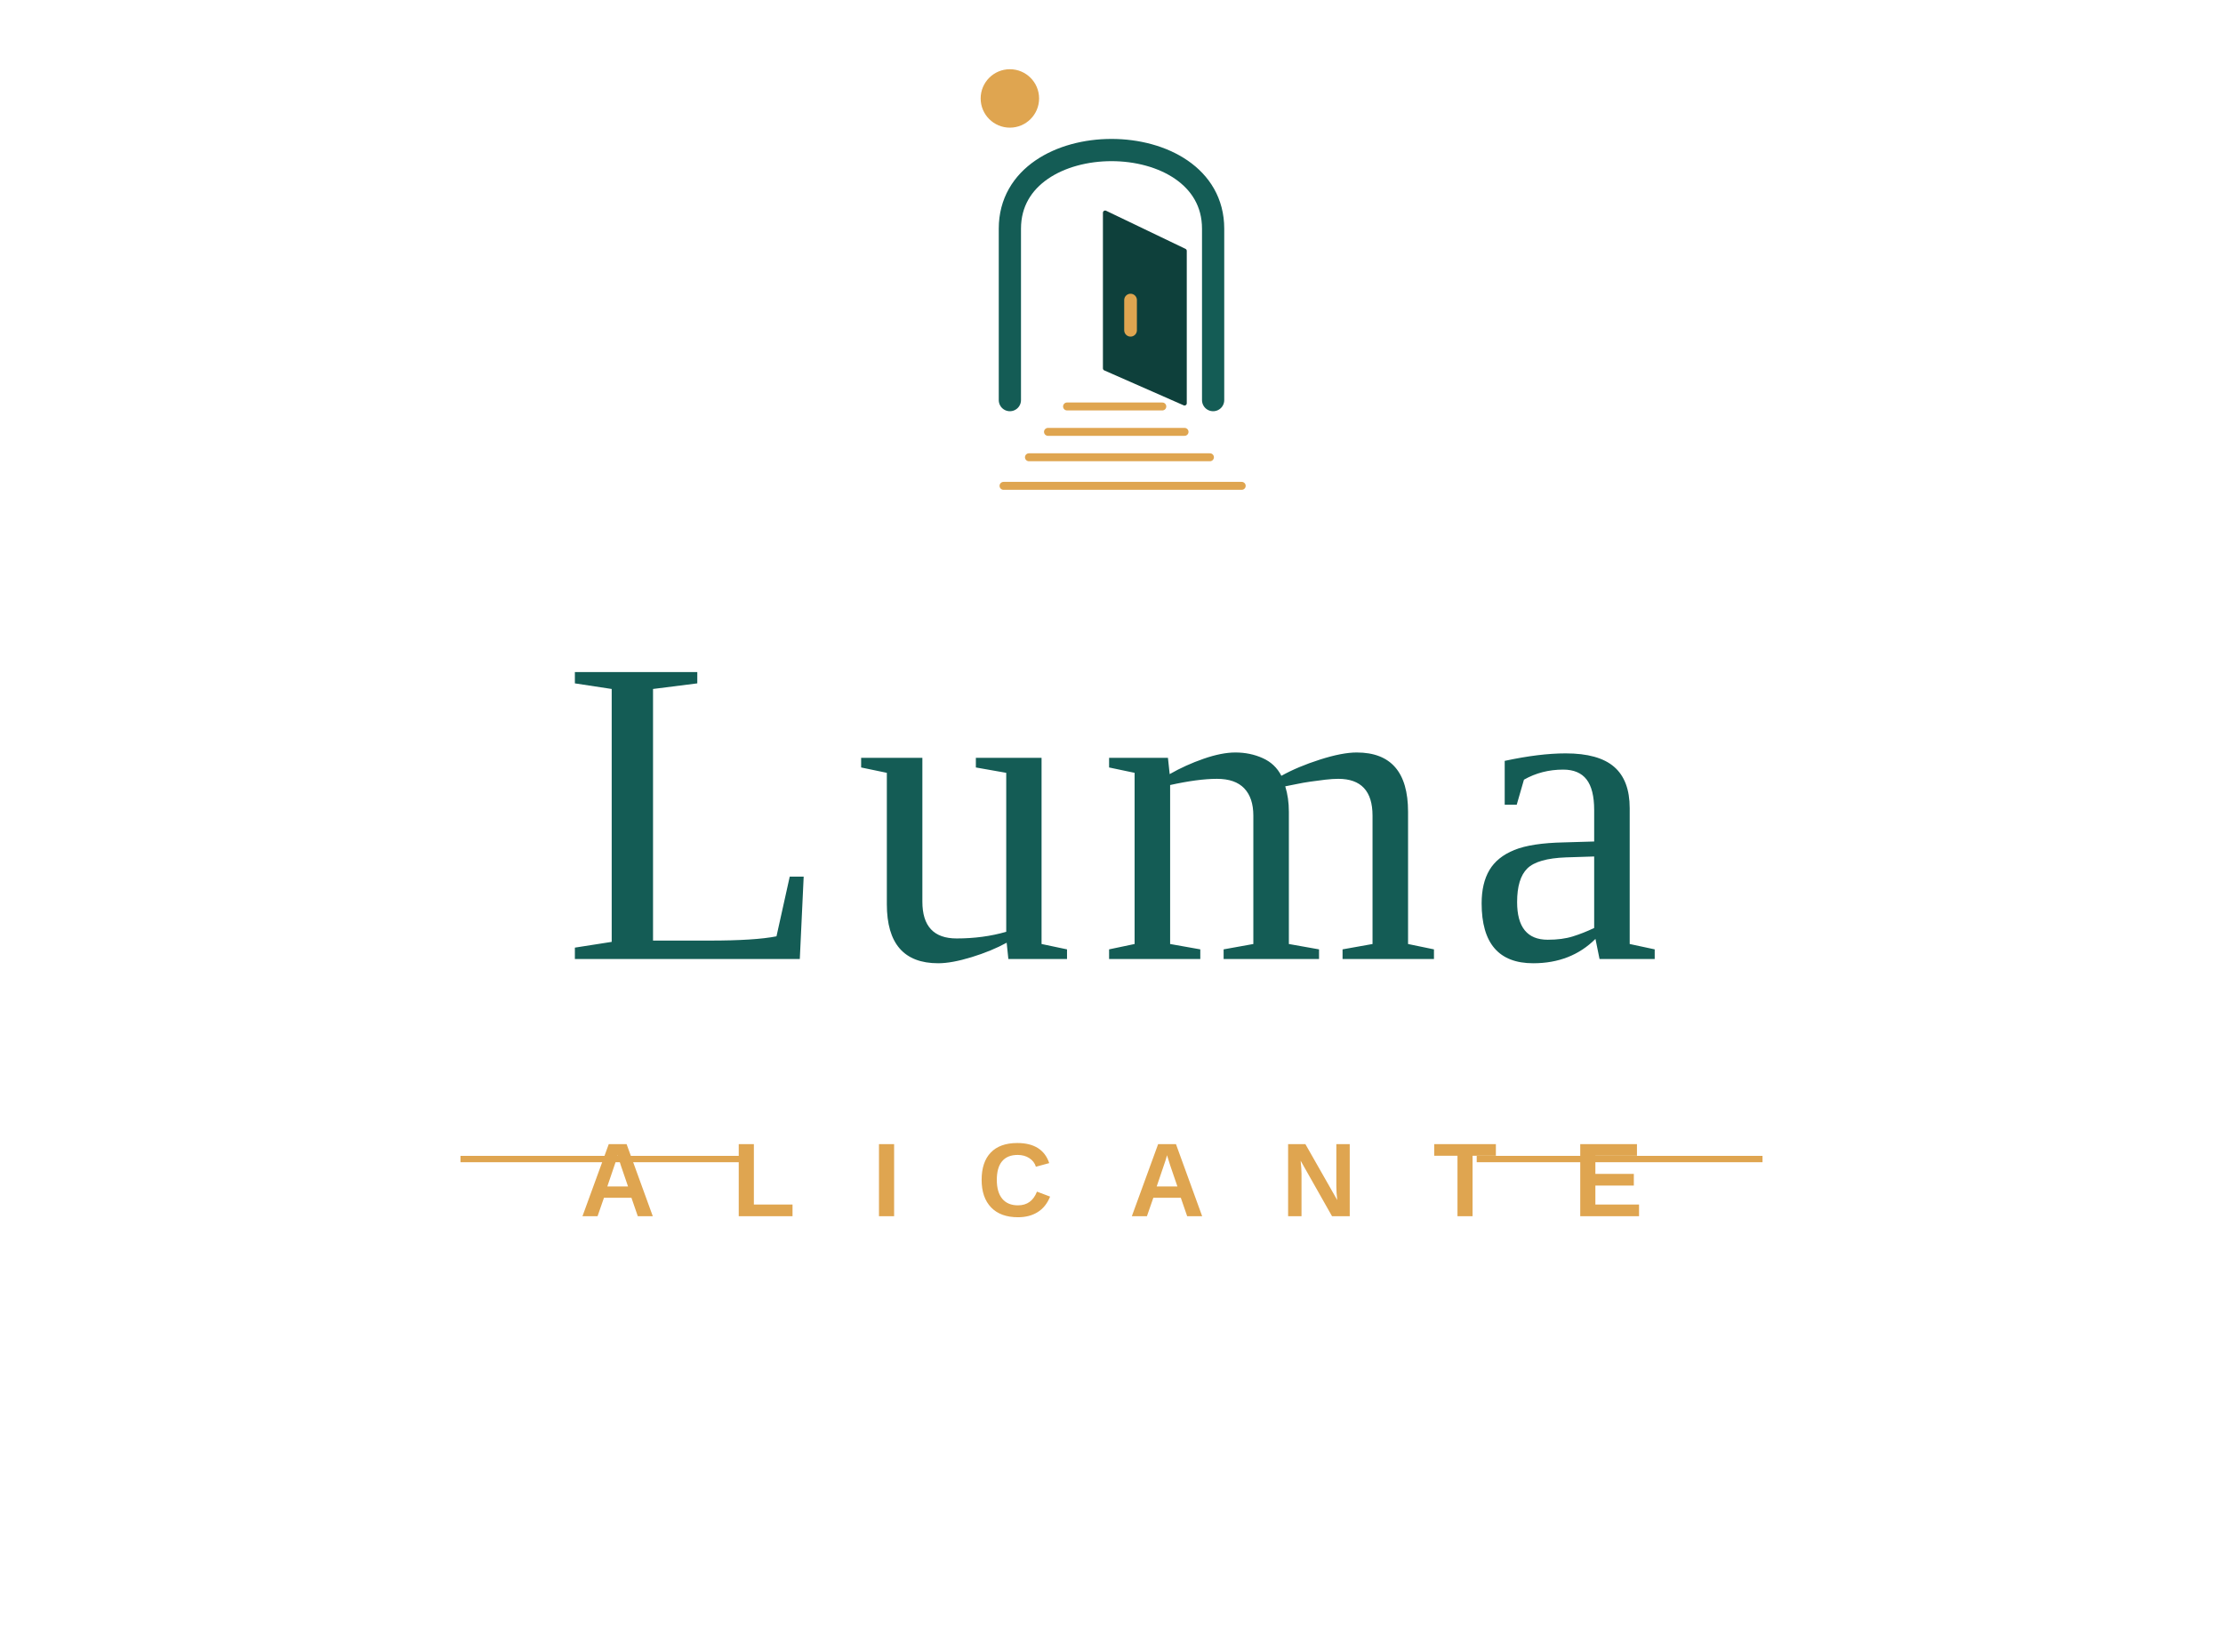
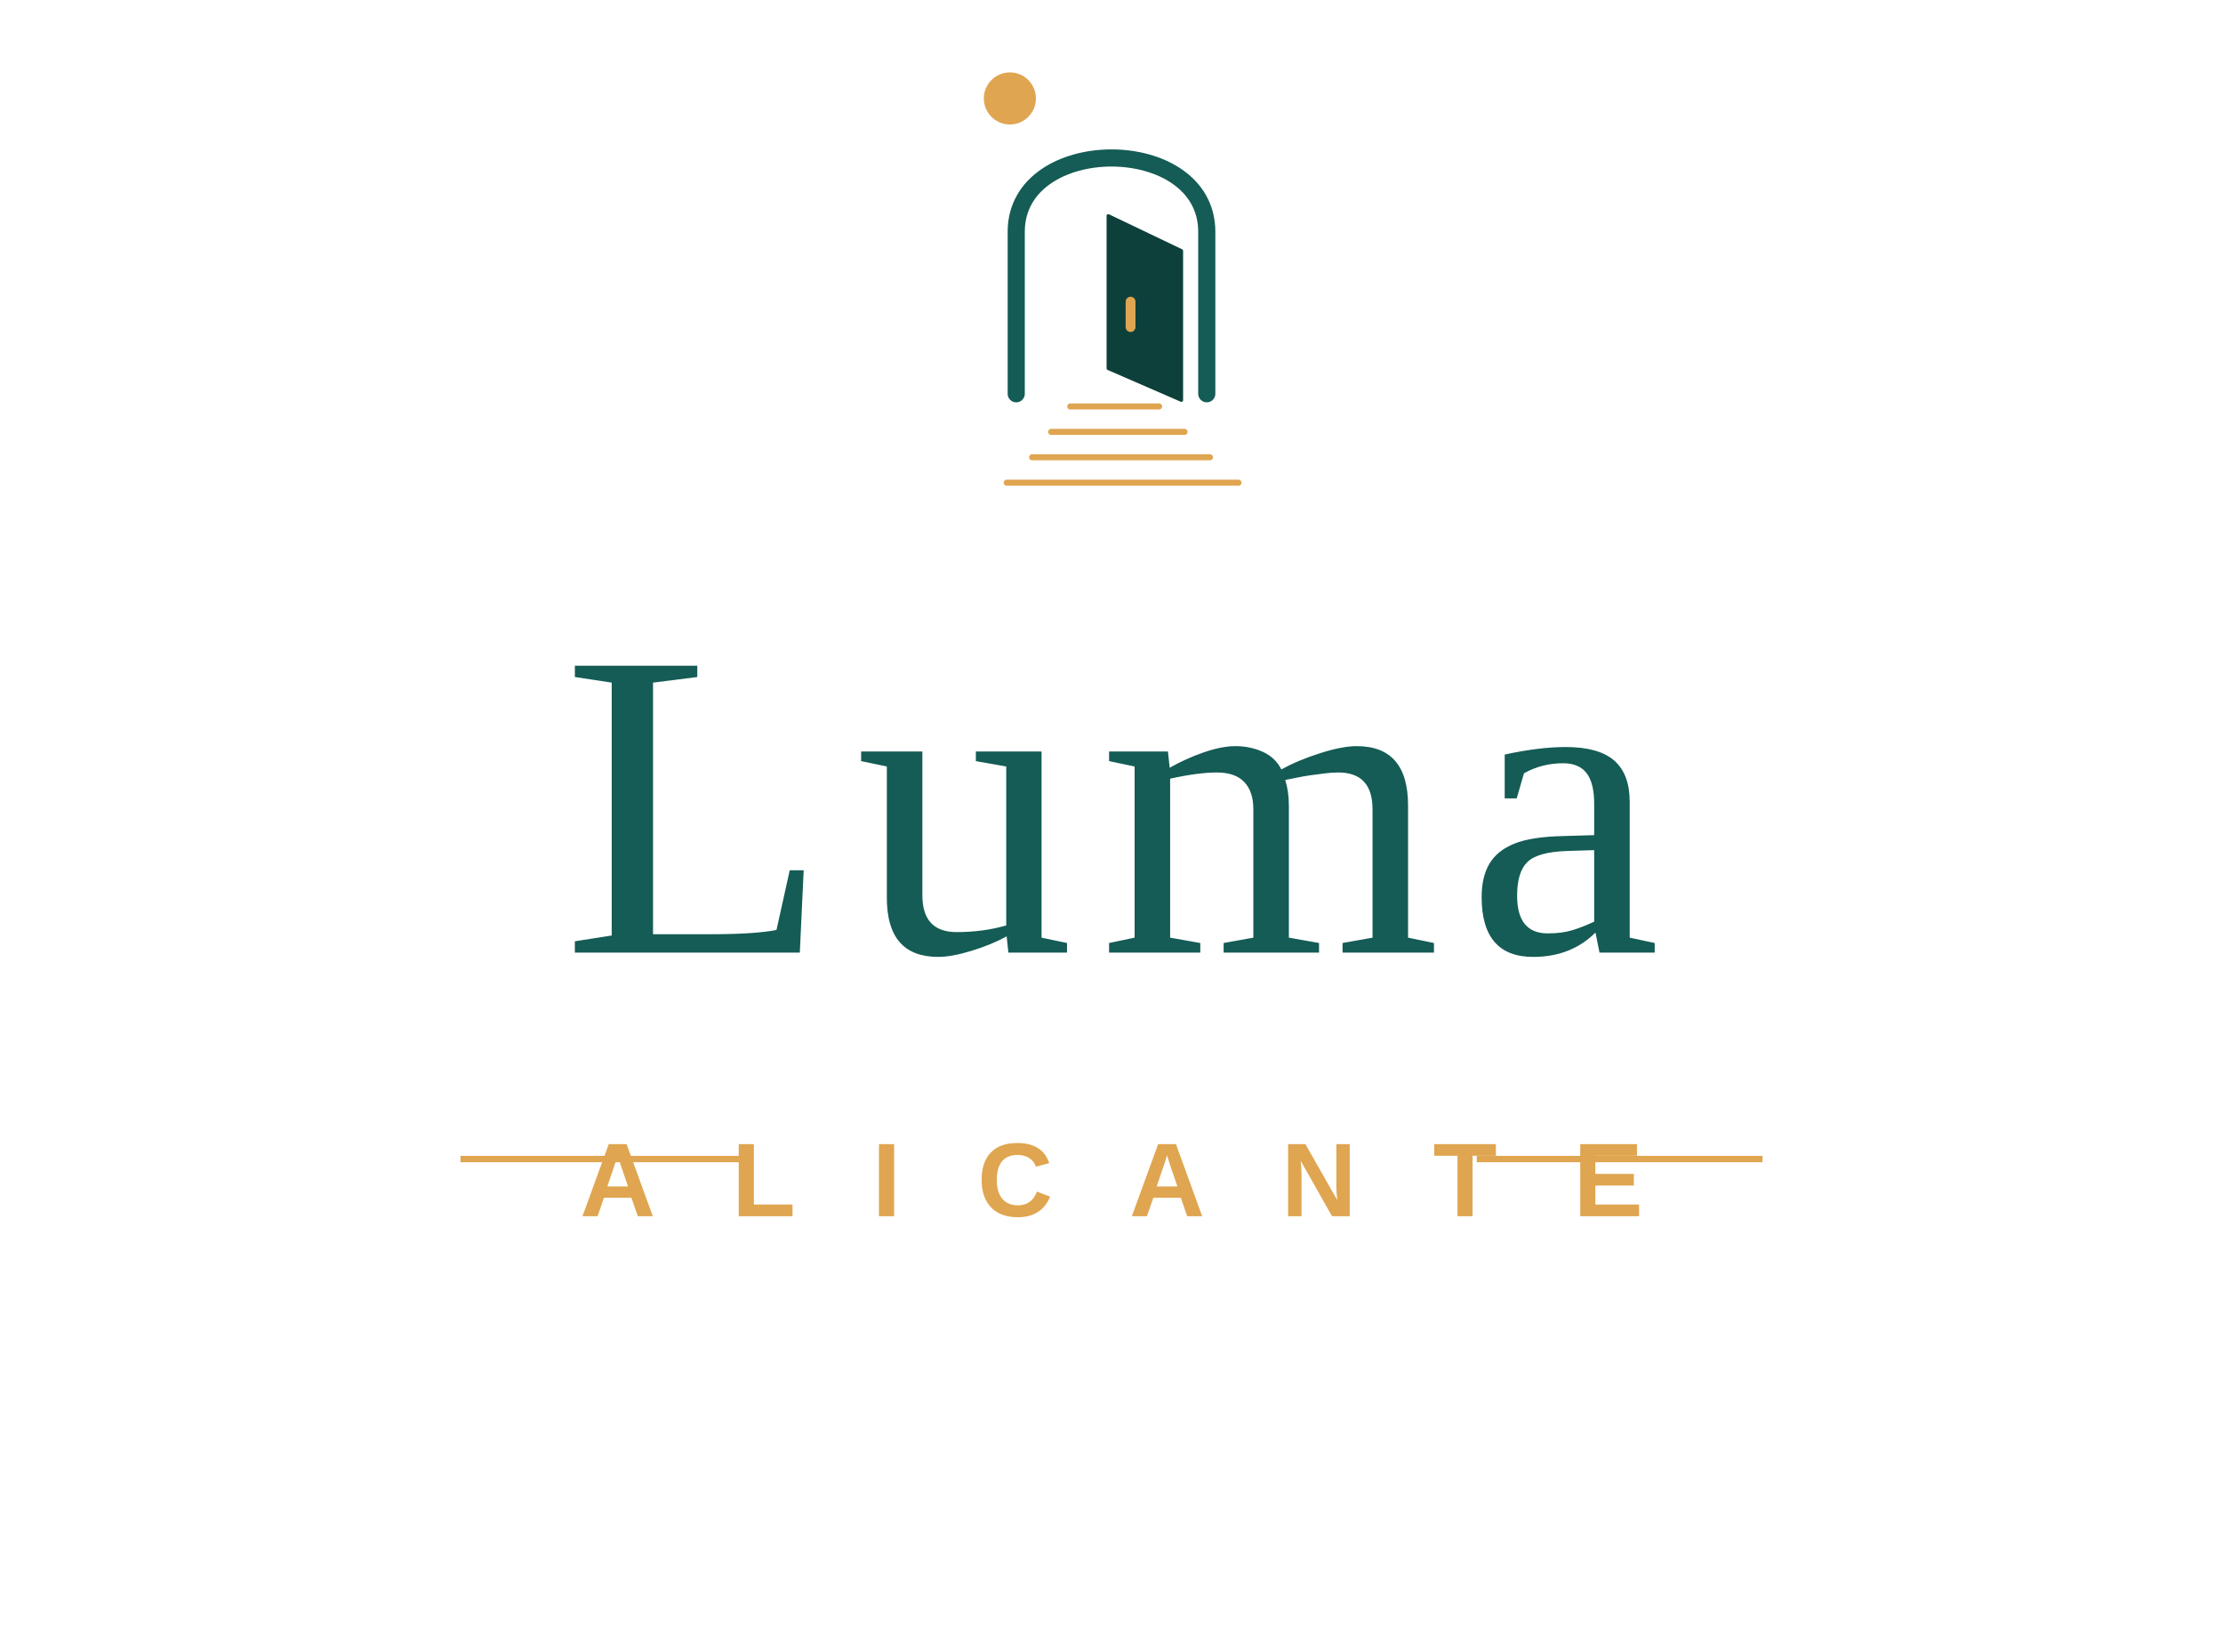
- <svg xmlns="http://www.w3.org/2000/svg" viewBox="0 0 700 520" role="img" aria-labelledby="title desc">
+ <svg xmlns="http://www.w3.org/2000/svg" viewBox="0 0 700 520" role="img" aria-label="Luma Alicante">
  <g transform="translate(260,0)">
-     <circle cx="58" cy="31" r="9.2" fill="#DFA550" />
-     <path d="M58 126 V72 C58 39 122 39 122 72 V126" fill="none" stroke="#145C55" stroke-width="7" stroke-linecap="round" stroke-linejoin="round" />
-     <path d="M88 67 L113 79 V127 L88 116 Z" fill="#0E403B" stroke="#0E403B" stroke-width="1.4" stroke-linejoin="round" />
-     <path d="M96 94.5 V104" stroke="#DFA550" stroke-width="4" stroke-linecap="round" />
-     <path d="M76 128 H106M70 136 H113M64 144 H121M56 153 H131" stroke="#DFA550" stroke-width="2.5" stroke-linecap="round" />
+     <circle cx="58" cy="31" r="8.2" fill="#DFA550" />
+     <path d="M60 124 V73 C60 42 120 42 120 73 V124" fill="none" stroke="#145C55" stroke-width="5.4" stroke-linecap="round" stroke-linejoin="round" />
+     <path d="M89 68 L112 79 V126 L89 116 Z" fill="#0E403B" stroke="#0E403B" stroke-width="1.1" stroke-linejoin="round" />
+     <path d="M96 95 V103" stroke="#DFA550" stroke-width="3.1" stroke-linecap="round" />
+     <path d="M77 128 H105M71 136 H113M65 144 H121M57 152 H130" stroke="#DFA550" stroke-width="1.9" stroke-linecap="round" />
  </g>
-   <text x="350" y="302" text-anchor="middle" fill="#145C55" font-family="Georgia, 'Times New Roman', serif" font-size="138" letter-spacing="8">Luma</text>
+   <text x="350" y="300" text-anchor="middle" fill="#145C55" font-family="Georgia, 'Times New Roman', serif" font-size="138" letter-spacing="8">Luma</text>
  <line x1="145" y1="365" x2="235" y2="365" stroke="#DFA550" stroke-width="2" />
  <text x="350" y="383" text-anchor="middle" fill="#DFA550" font-family="Manrope, Arial, sans-serif" font-size="33" font-weight="600" letter-spacing="24">ALICANTE</text>
  <line x1="465" y1="365" x2="555" y2="365" stroke="#DFA550" stroke-width="2" />
</svg>
